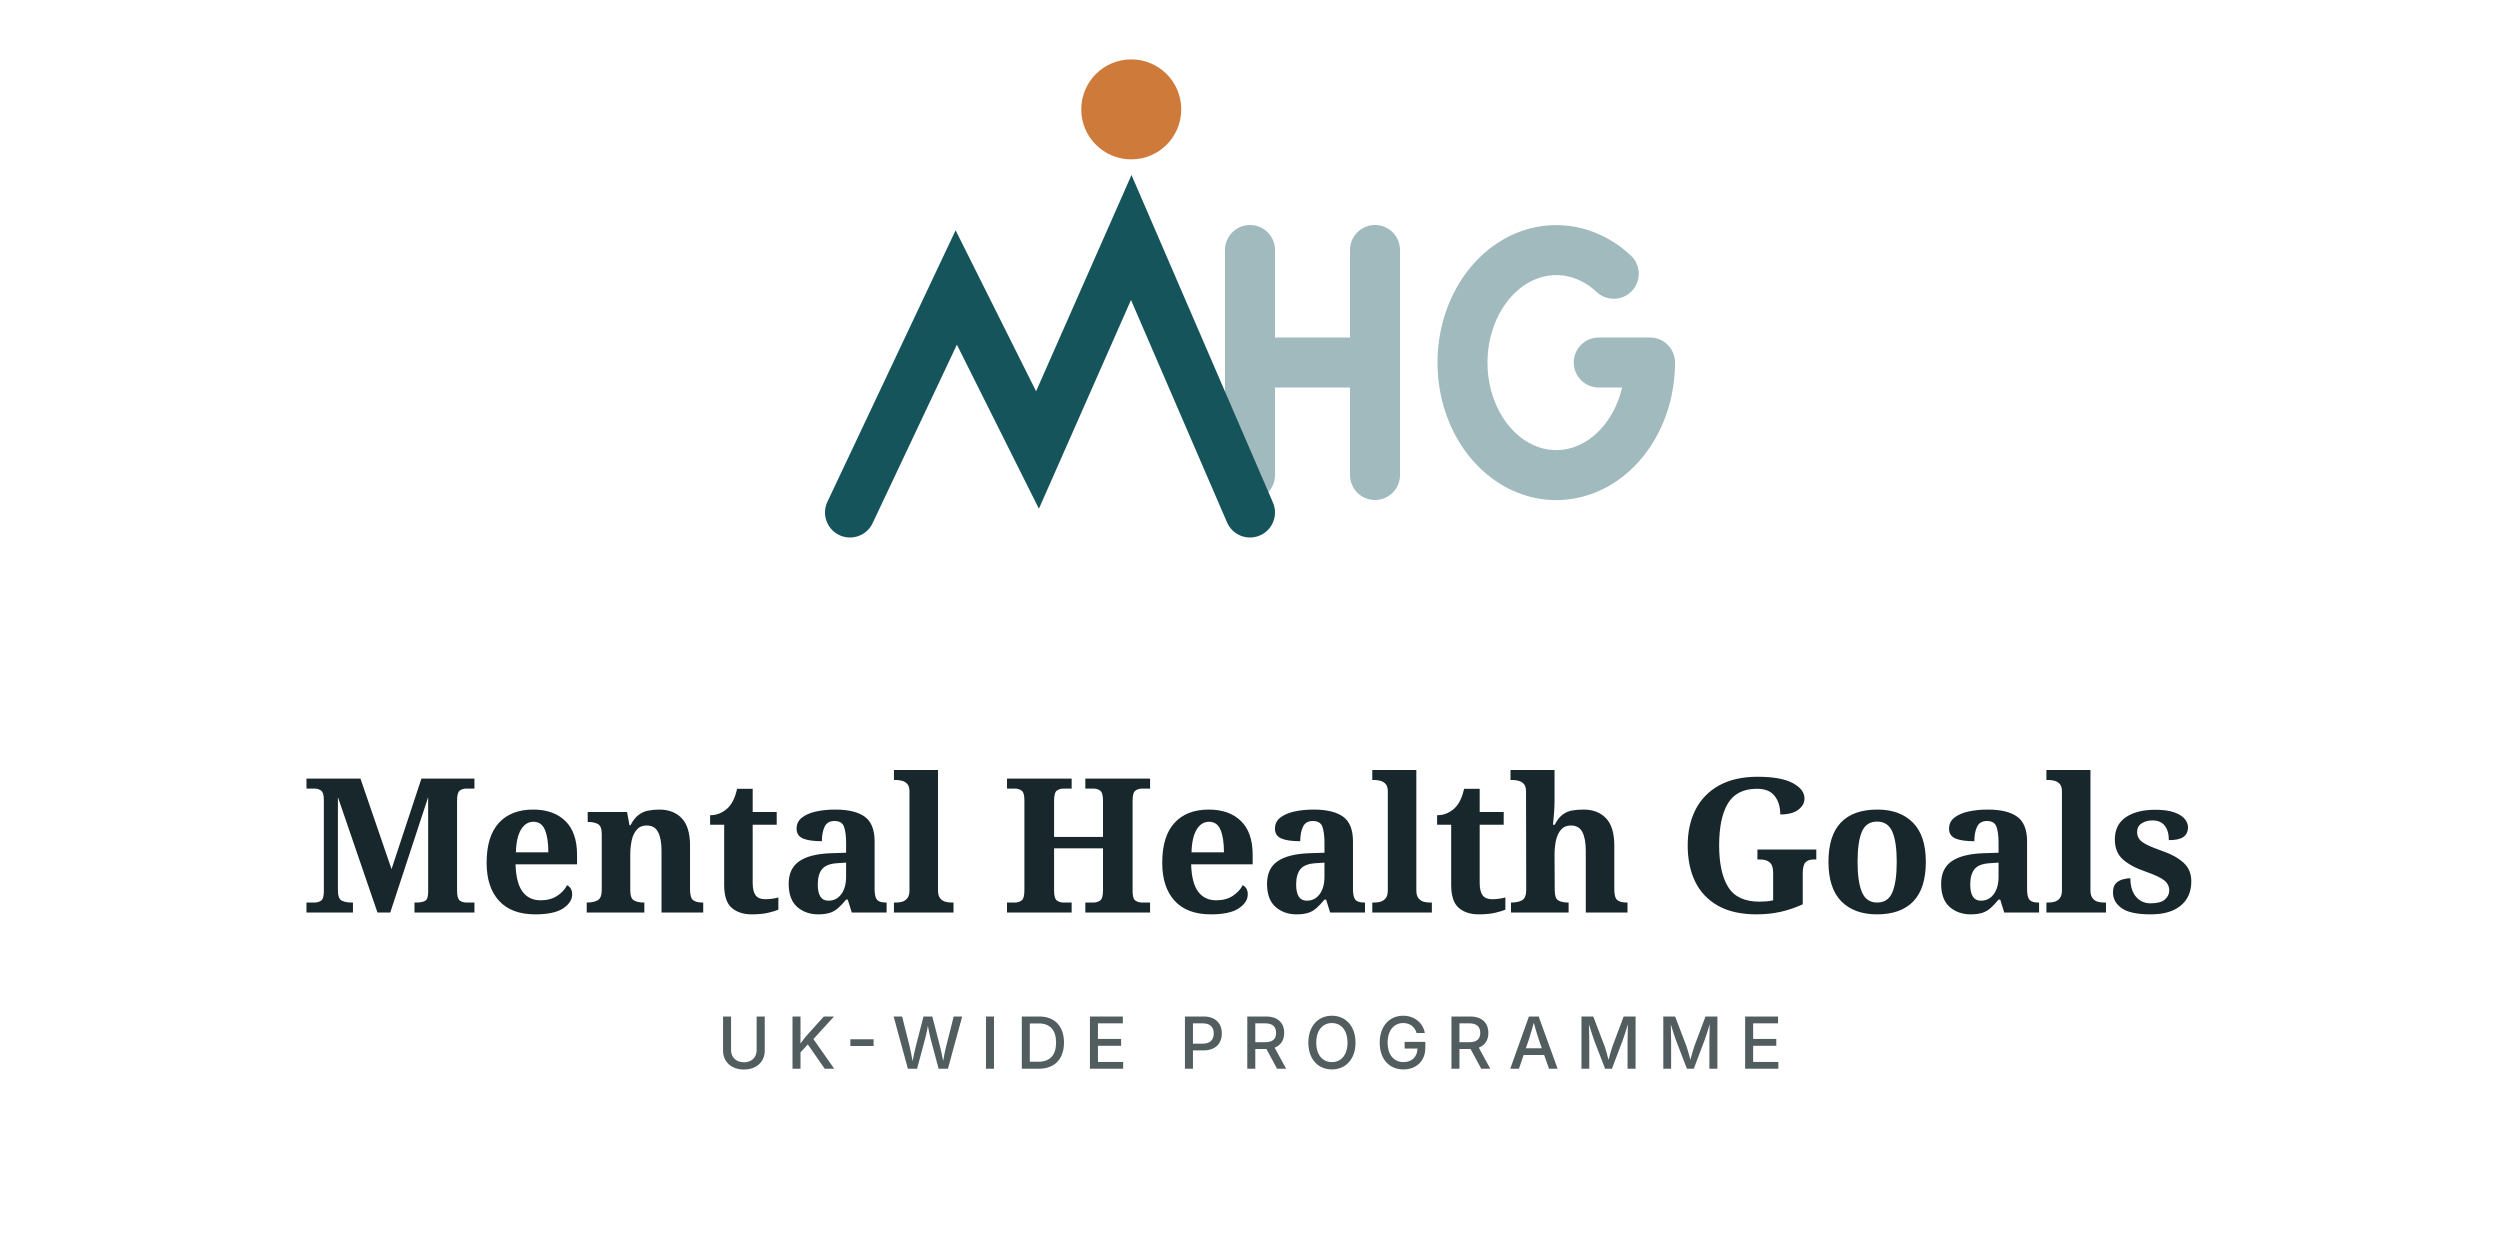
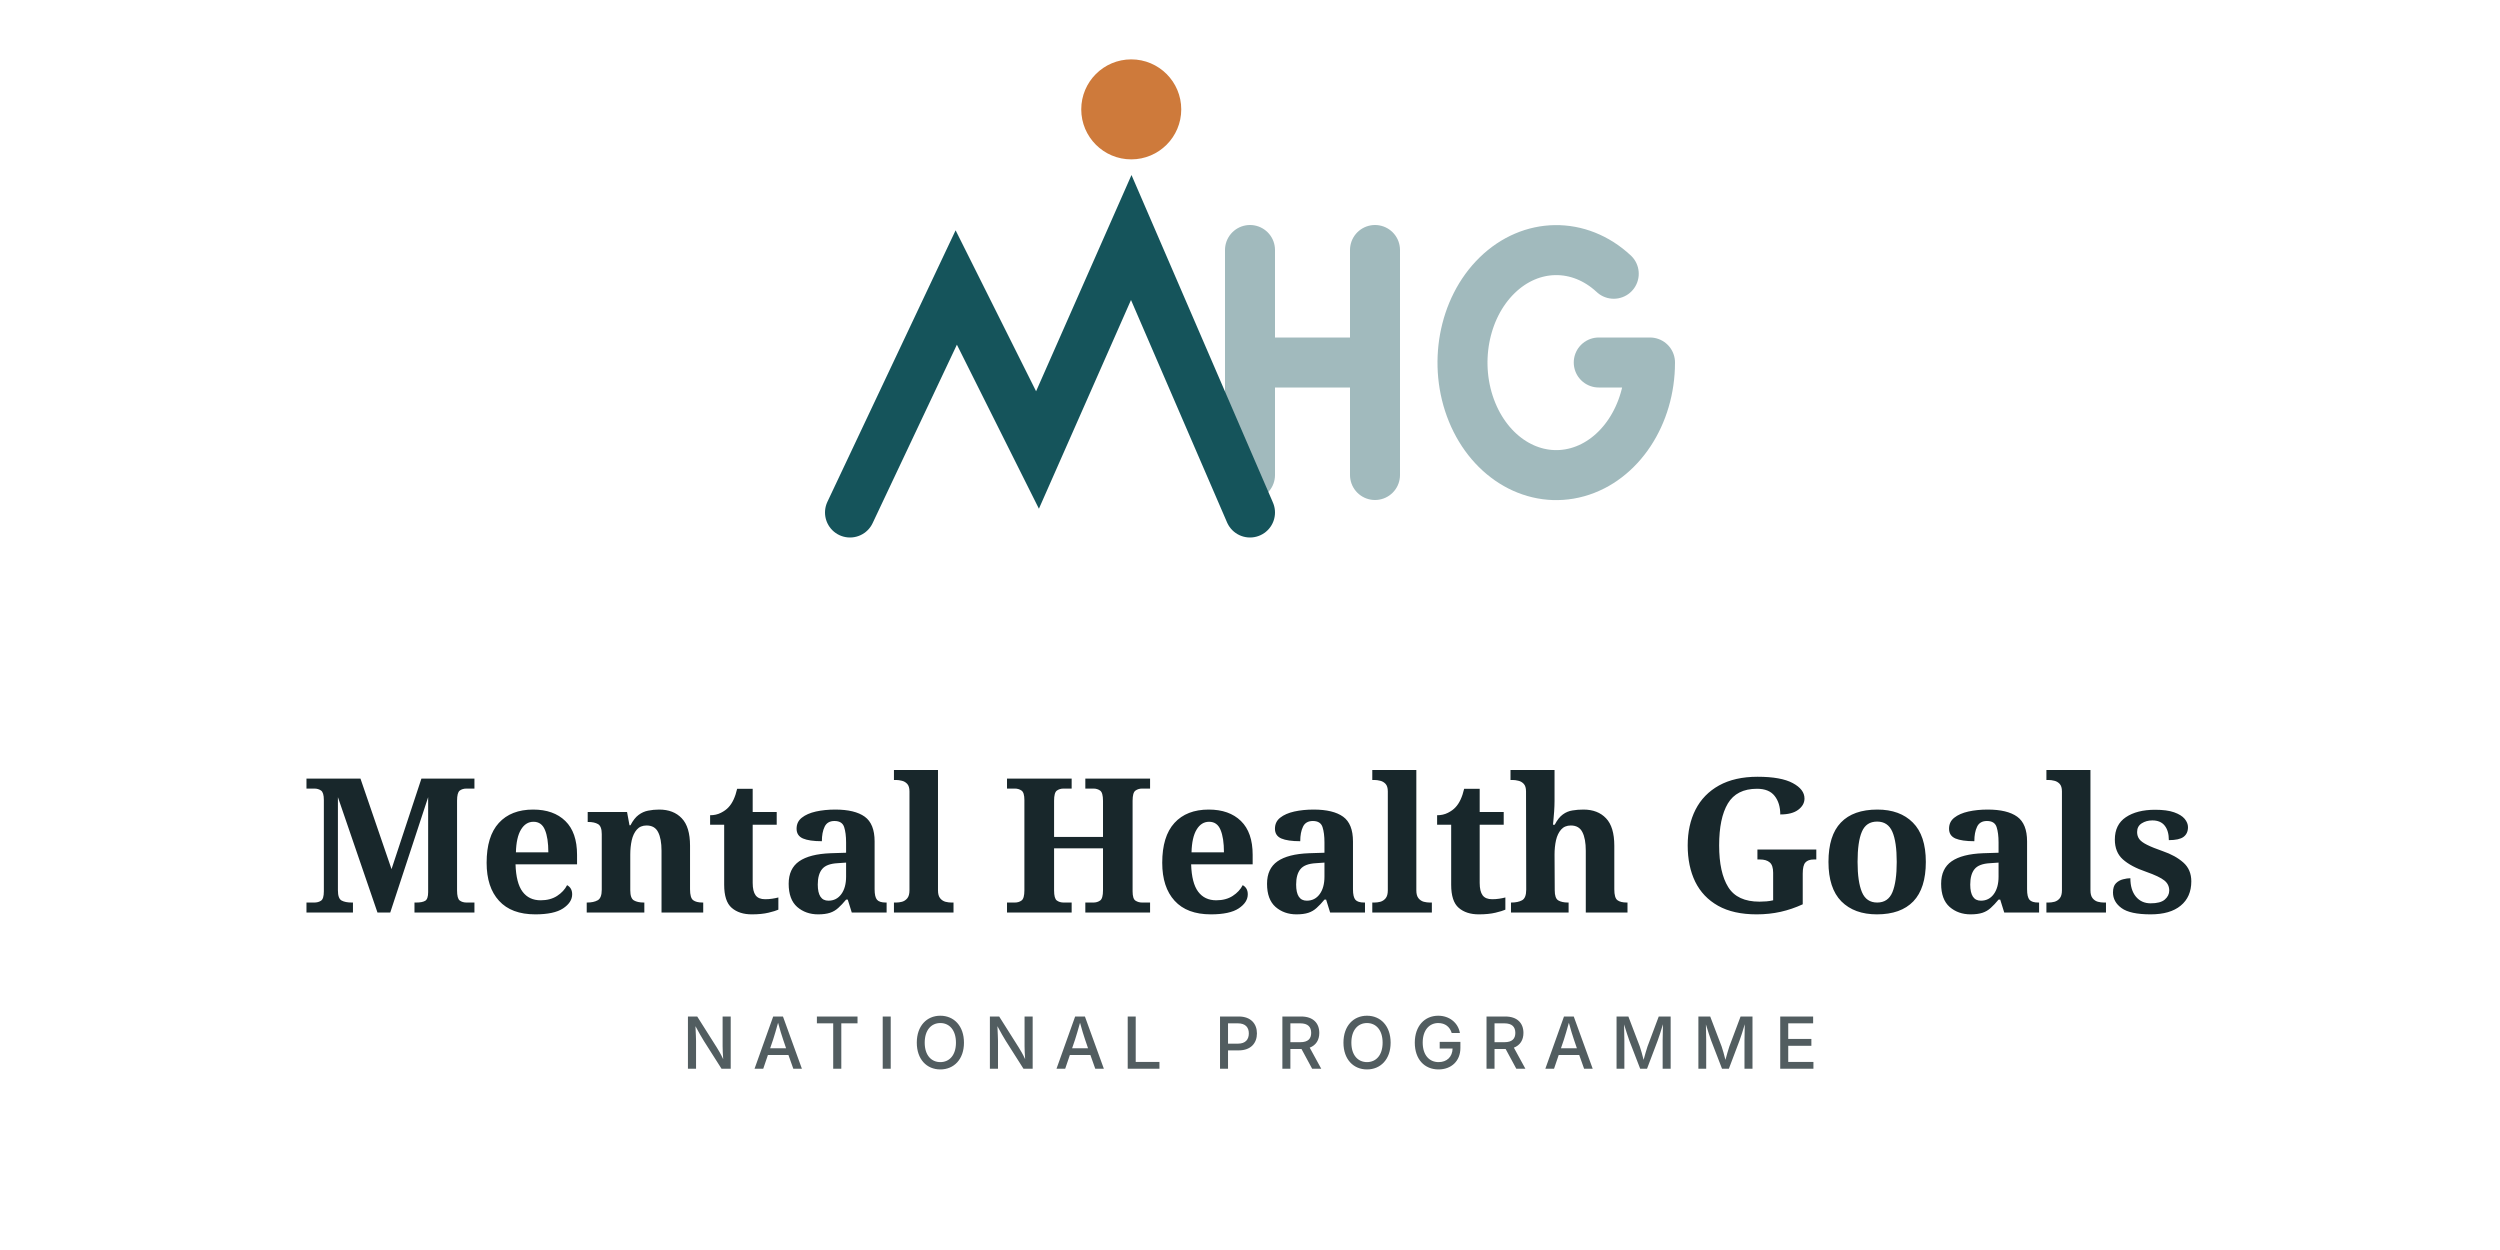
- <svg xmlns="http://www.w3.org/2000/svg" width="400" height="200" viewBox="0 0 400 200" role="img" aria-label="Mental Health Goals — UK-wide Programme">
+ <svg xmlns="http://www.w3.org/2000/svg" width="400" height="200" viewBox="0 0 400 200" role="img" aria-label="Mental Health Goals — National Programme">
  <g transform="translate(120 0)">
    <path d="M 80 76 L 80 40 M 80 58 L 100 58 M 100 40 L 100 76" fill="none" stroke="#15545B" stroke-width="8" stroke-linecap="round" stroke-linejoin="round" stroke-opacity="0.4" />
    <path d="M 138.2 43.8 A 15 18 0 1 0 144 58 L 135.8 58" fill="none" stroke="#15545B" stroke-width="8" stroke-linecap="round" stroke-linejoin="round" stroke-opacity="0.4" />
    <path d="M 16 82 L 33 46 L 46 72 L 61 38 L 80 82" fill="none" stroke="#15545B" stroke-width="8" stroke-linecap="round" stroke-linejoin="miter" />
    <circle cx="61" cy="17.5" r="8" fill="#CE7A3B" />
  </g>
  <text x="200" y="146" text-anchor="middle" font-family="Fraunces, 'Iowan Old Style', 'Palatino Nova', Georgia, serif" font-size="30" font-weight="600" letter-spacing="-0.3" fill="#18272B">Mental Health Goals</text>
-   <text x="200" y="171" text-anchor="middle" font-family="Inter, 'Helvetica Neue', Helvetica, Arial, sans-serif" font-size="11.5" font-weight="500" letter-spacing="2.6" fill="#18272B" opacity="0.75">UK-WIDE PROGRAMME</text>
+   <text x="200" y="171" text-anchor="middle" font-family="Inter, 'Helvetica Neue', Helvetica, Arial, sans-serif" font-size="11.5" font-weight="500" letter-spacing="2.6" fill="#18272B" opacity="0.75">NATIONAL PROGRAMME</text>
</svg>
